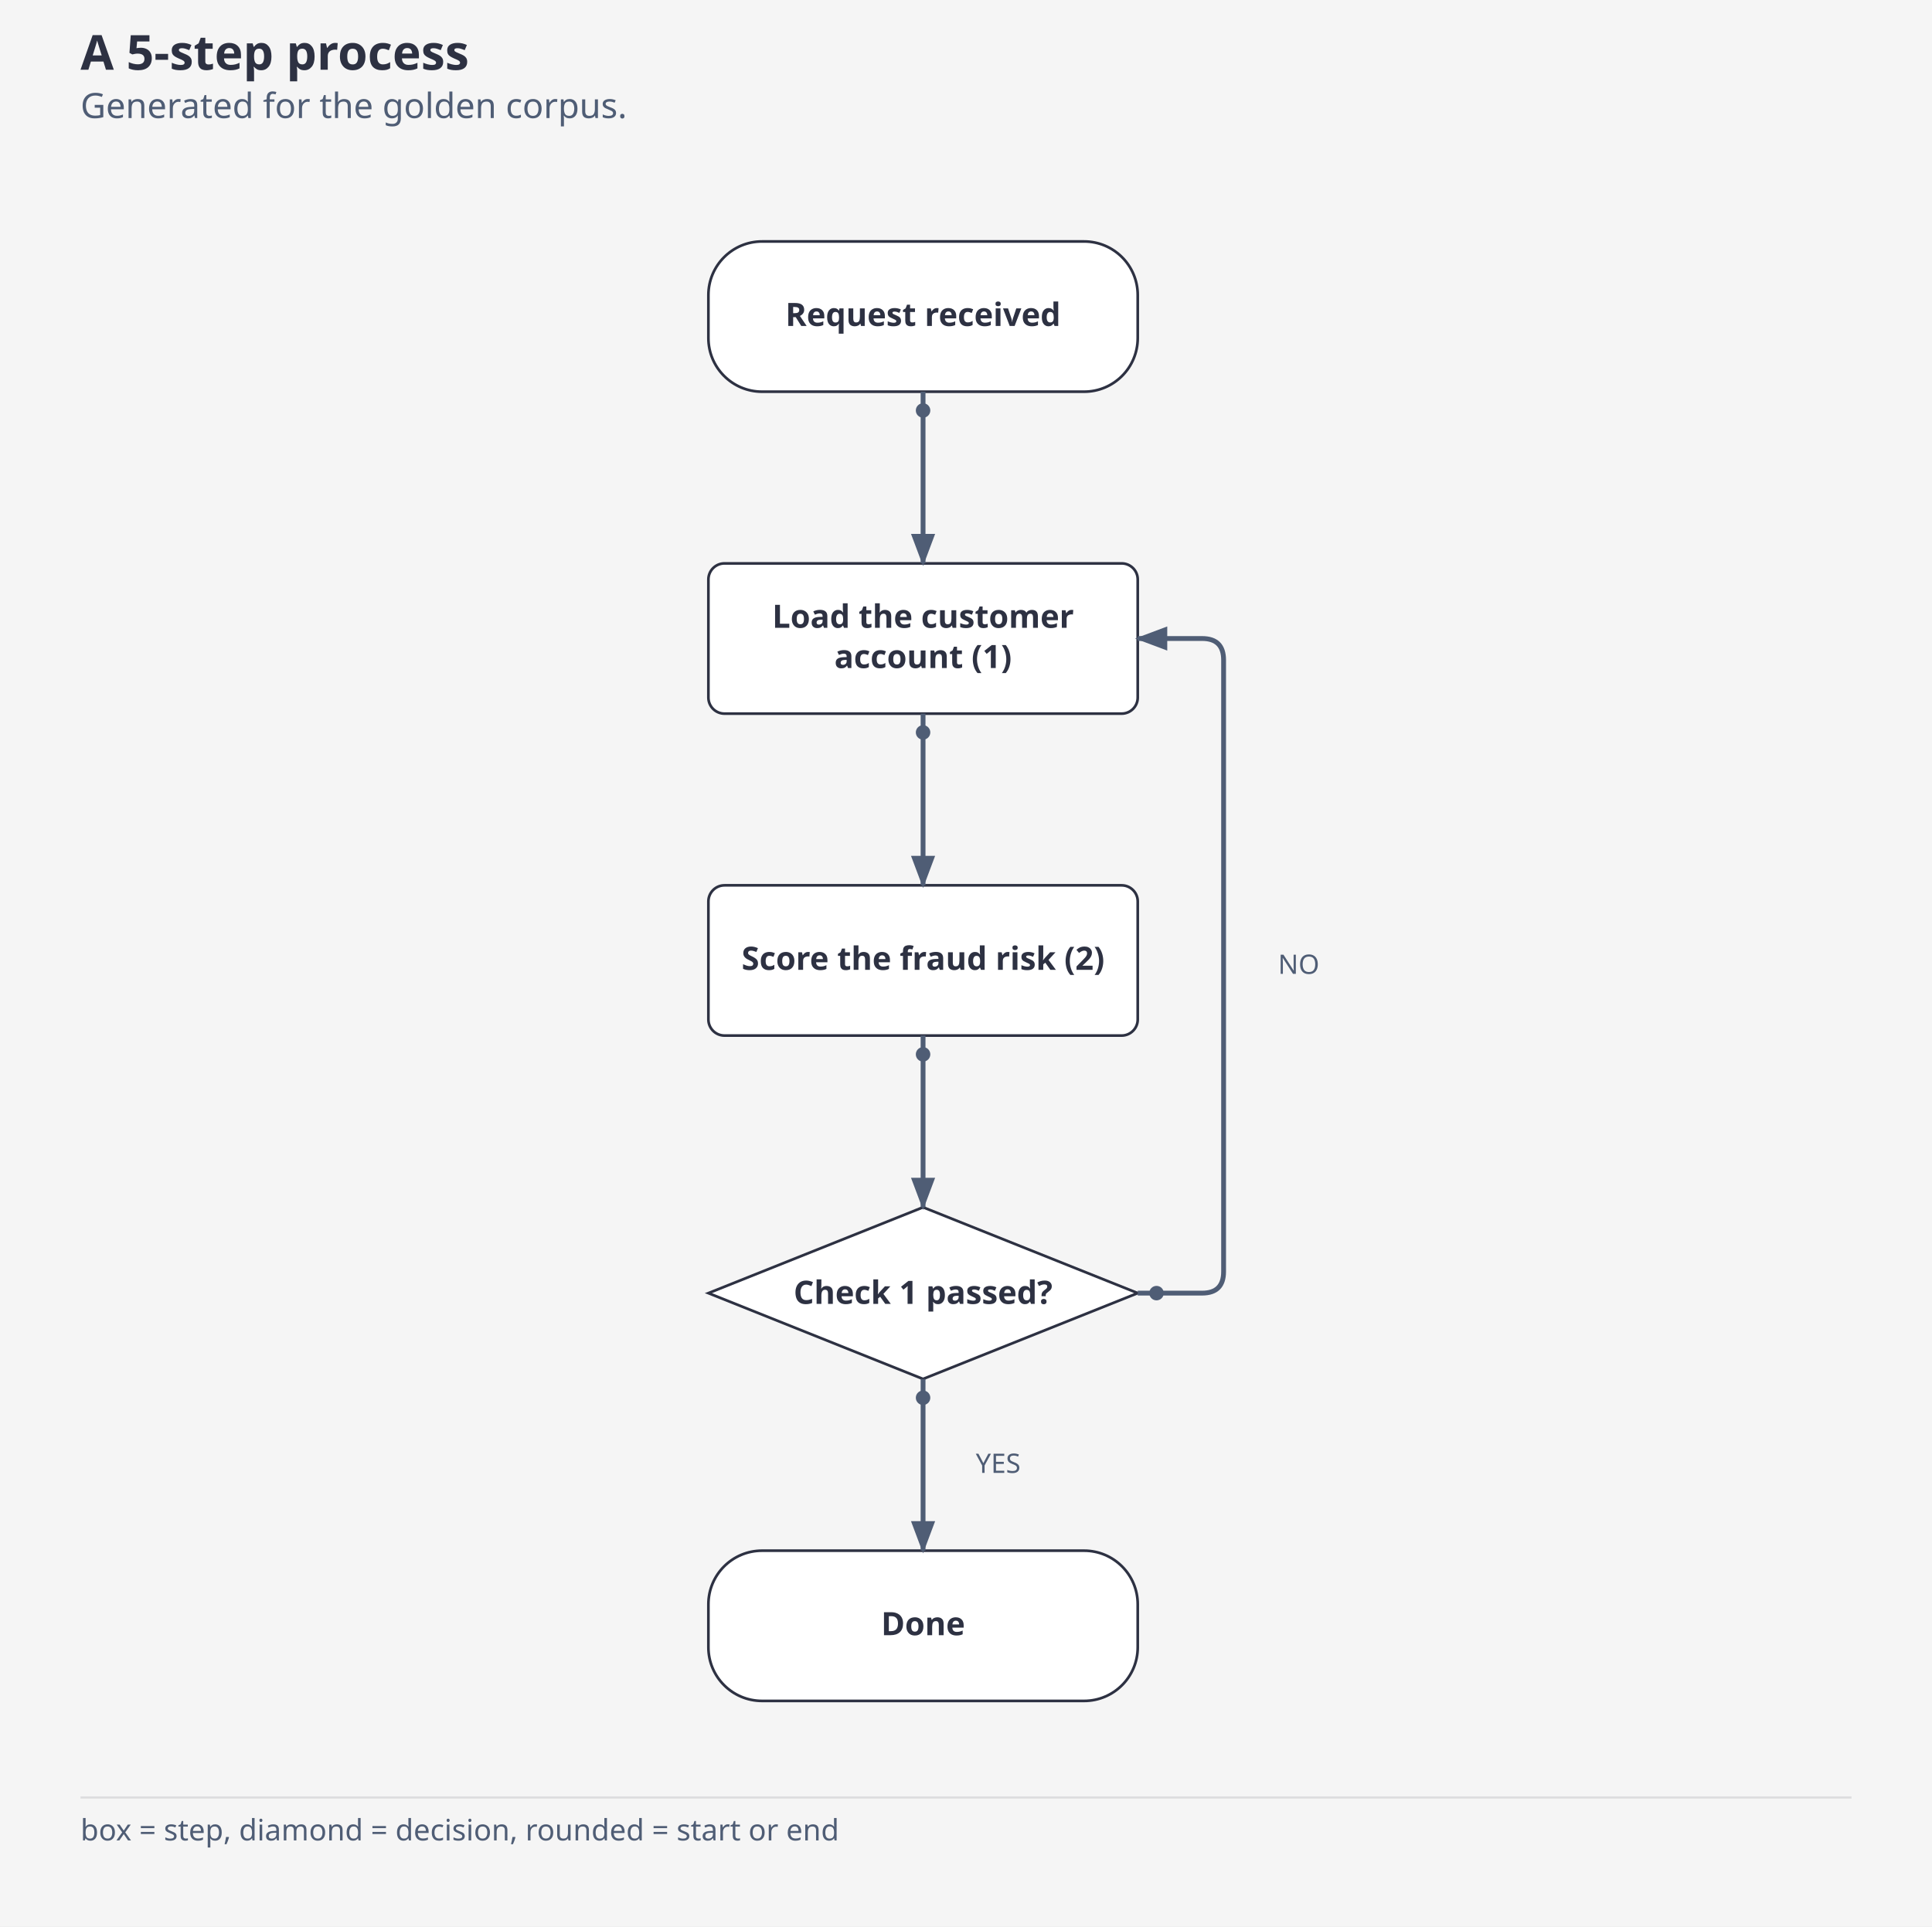
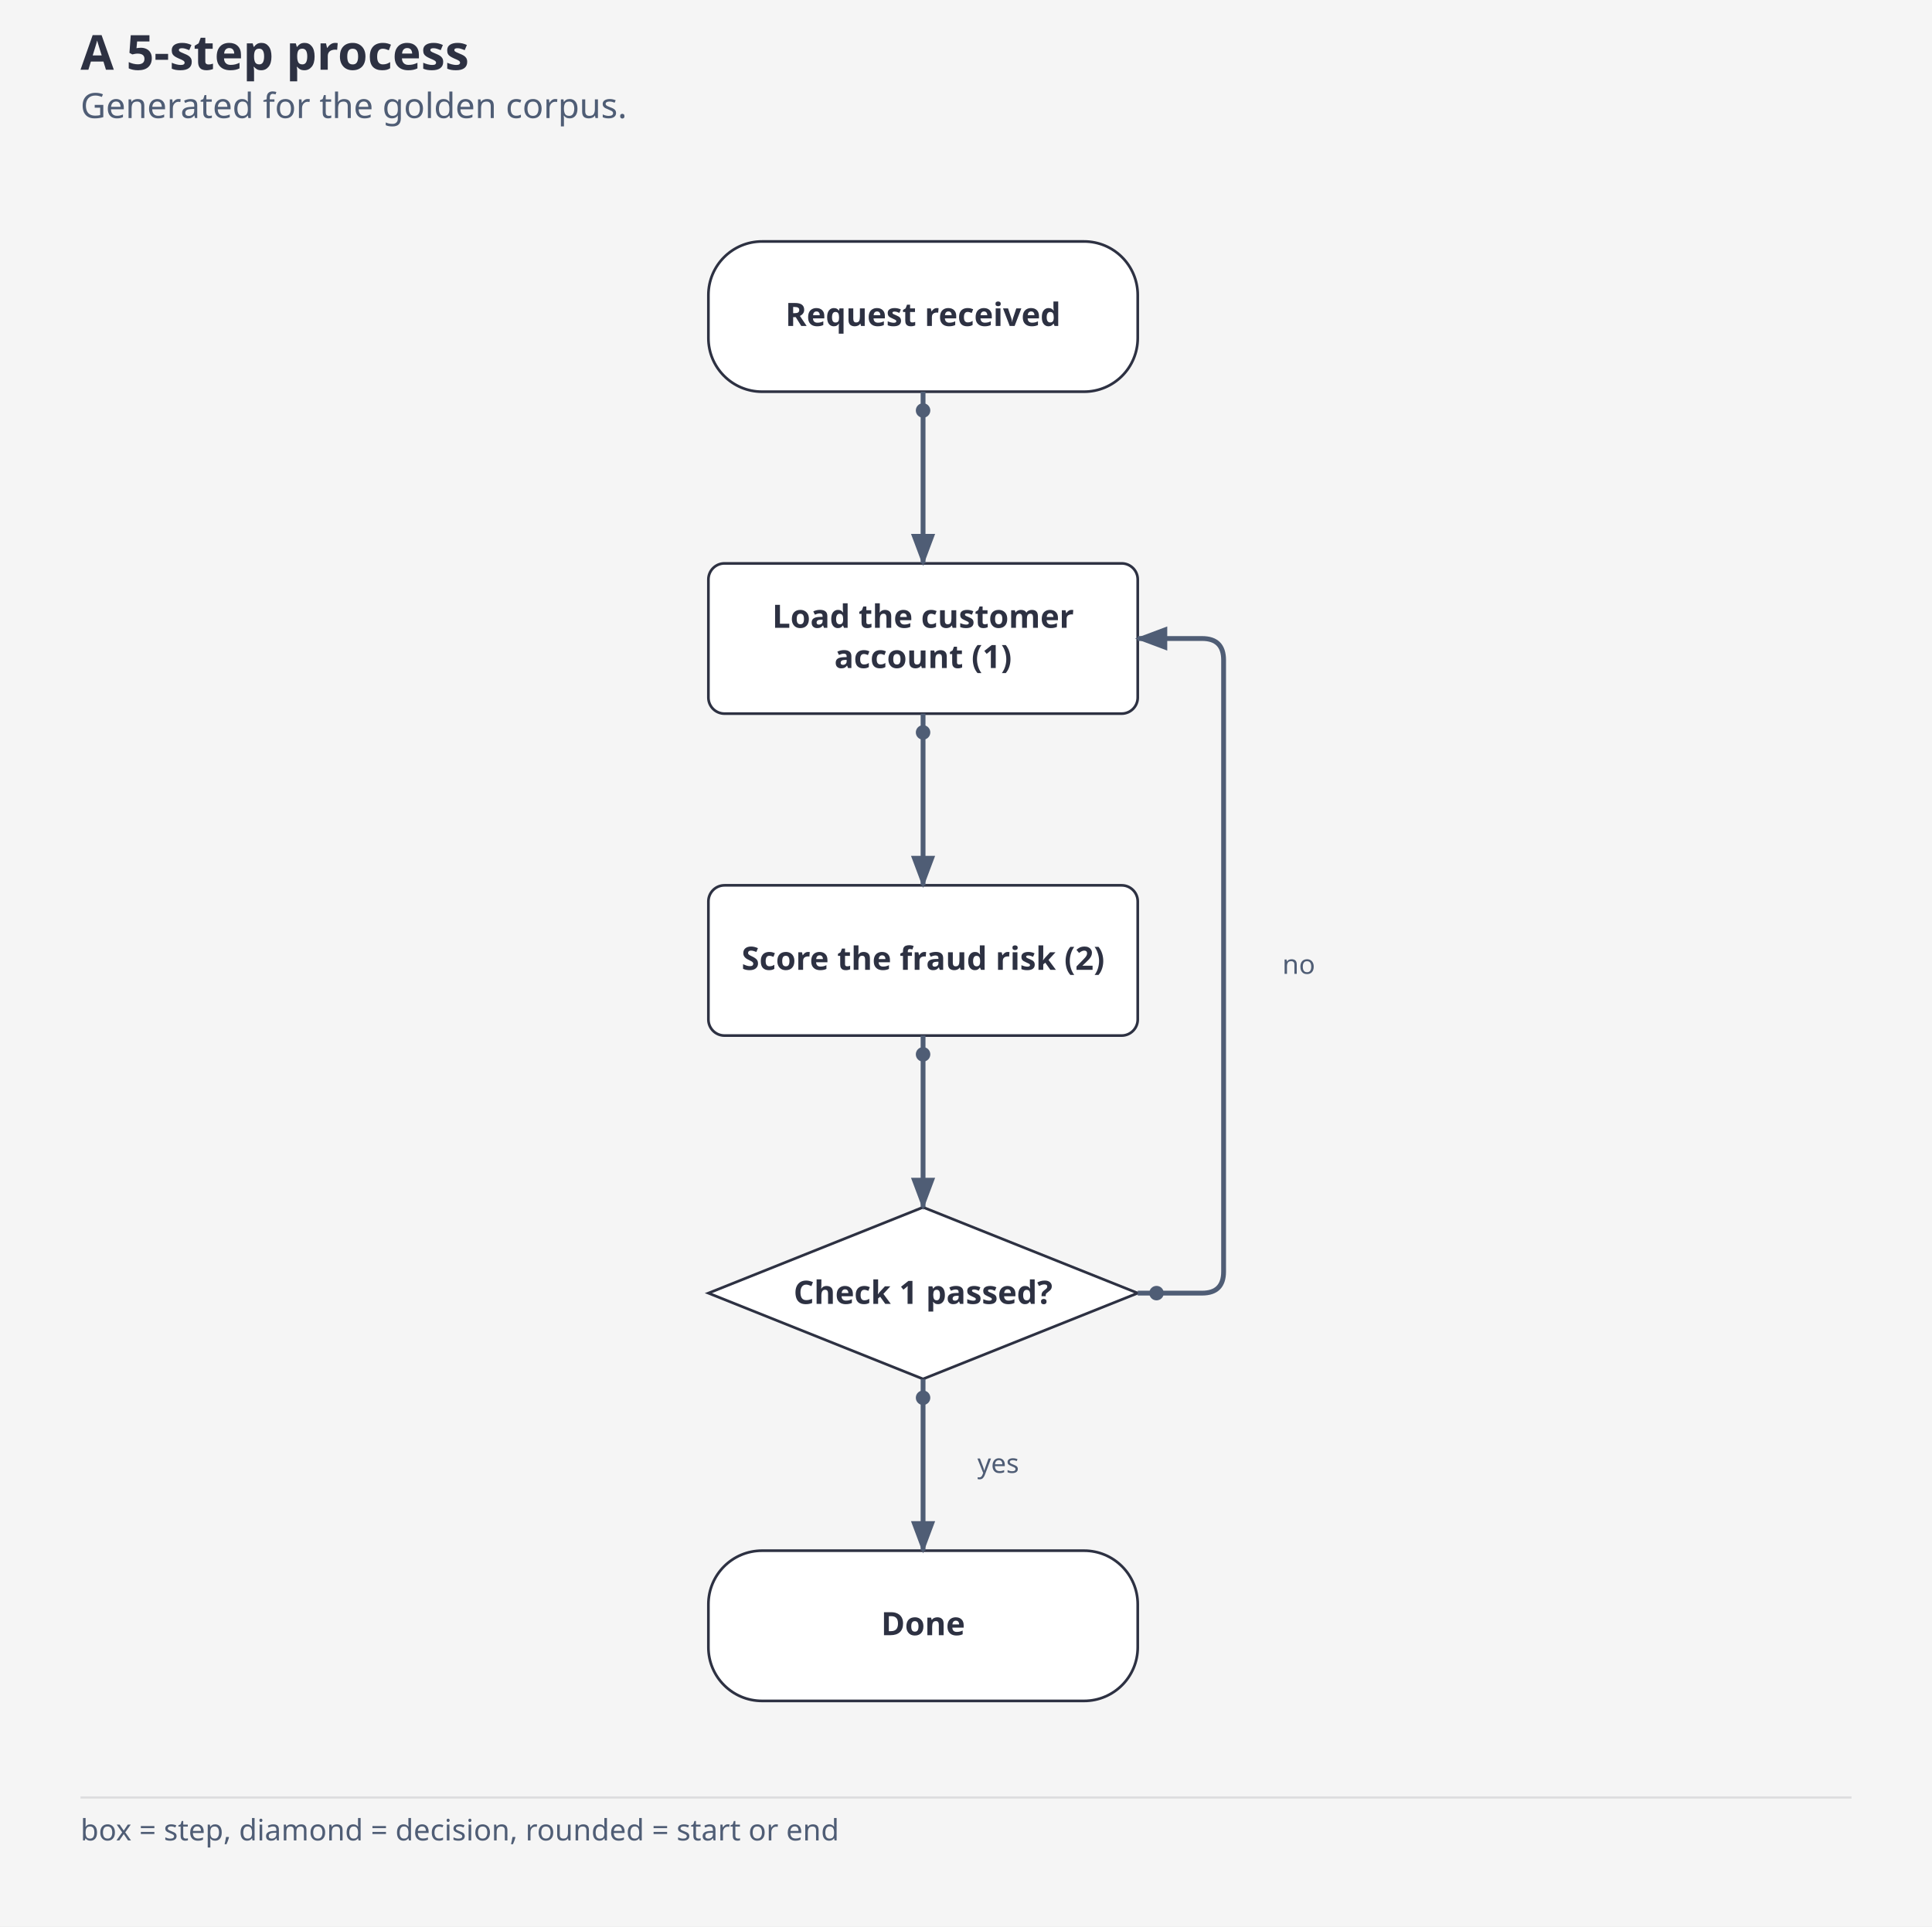
<svg xmlns="http://www.w3.org/2000/svg" role="graphics-document" aria-roledescription="flow diagram" viewBox="0 0 720 718" width="720">
  <rect width="720" height="718" fill="#f5f5f5" aria-hidden="true" />
  <defs>
    <marker id="a" markerWidth="12" markerHeight="9" refX="11" refY="4.5" orient="auto" markerUnits="userSpaceOnUse">
      <polygon points="0 0,12 4.5,0 9" fill="#4f5d75" />
    </marker>
    <marker id="aa" markerWidth="12" markerHeight="9" refX="11" refY="4.5" orient="auto" markerUnits="userSpaceOnUse">
      <polygon points="0 0,12 4.5,0 9" fill="#eb6c36" />
    </marker>
    <marker id="al" markerWidth="12" markerHeight="9" refX="11" refY="4.5" orient="auto" markerUnits="userSpaceOnUse">
      <polygon points="0 0,12 4.5,0 9" fill="#2e5aa8" />
    </marker>
    <marker id="ar" markerWidth="12" markerHeight="9" refX="11" refY="4.5" orient="auto" markerUnits="userSpaceOnUse">
      <polygon points="0 0,12 4.5,0 9" fill="#7a8399" />
    </marker>
  </defs>
  <text x="30" y="26" font-size="18" font-weight="600" font-family="system-ui, 'Segoe UI', sans-serif" fill="#2d3142">A 5-step process</text>
  <text x="30" y="44" font-size="13" font-family="system-ui, 'Segoe UI', sans-serif" fill="#4f5d75">Generated for the golden corpus.</text>
  <rect x="264" y="90" width="160" height="56" rx="20" fill="#f5f5f5" aria-hidden="true" />
  <rect x="264" y="90" width="160" height="56" rx="20" fill="#ffffff" stroke="#2d3142" data-node="s0" data-label="Request received" role="graphics-symbol" aria-roledescription="start or end" aria-label="Request received" />
  <text x="344" y="121.5" font-size="12" font-weight="600" font-family="system-ui, 'Segoe UI', sans-serif" fill="#2d3142" text-anchor="middle" aria-hidden="true">Request received</text>
  <rect x="264" y="210" width="160" height="56" rx="6" fill="#f5f5f5" aria-hidden="true" />
  <rect x="264" y="210" width="160" height="56" rx="6" fill="#ffffff" stroke="#2d3142" data-node="s1" data-label="Load the customer account (1)" role="graphics-symbol" aria-roledescription="box" aria-label="Load the customer account (1)" />
  <text x="344" y="234" font-size="12" font-weight="600" font-family="system-ui, 'Segoe UI', sans-serif" fill="#2d3142" text-anchor="middle" aria-hidden="true">Load the customer</text>
  <text x="344" y="249" font-size="12" font-weight="600" font-family="system-ui, 'Segoe UI', sans-serif" fill="#2d3142" text-anchor="middle" aria-hidden="true">account (1)</text>
  <rect x="264" y="330" width="160" height="56" rx="6" fill="#f5f5f5" aria-hidden="true" />
  <rect x="264" y="330" width="160" height="56" rx="6" fill="#ffffff" stroke="#2d3142" data-node="s2" data-label="Score the fraud risk (2)" role="graphics-symbol" aria-roledescription="box" aria-label="Score the fraud risk (2)" />
  <text x="344" y="361.5" font-size="12" font-weight="600" font-family="system-ui, 'Segoe UI', sans-serif" fill="#2d3142" text-anchor="middle" aria-hidden="true">Score the fraud risk (2)</text>
  <polygon points="344,450 424,482 344,514 264,482" fill="#f5f5f5" aria-hidden="true" />
  <polygon points="344,450 424,482 344,514 264,482" fill="#ffffff" stroke="#2d3142" data-node="s3" data-label="Check 1 passed?" data-cx="344" data-cy="482" role="graphics-symbol" aria-roledescription="decision" aria-label="Check 1 passed?" />
  <text x="344" y="486" font-size="12" font-weight="600" font-family="system-ui, 'Segoe UI', sans-serif" fill="#2d3142" text-anchor="middle" aria-hidden="true">Check 1 passed?</text>
  <rect x="264" y="578" width="160" height="56" rx="20" fill="#f5f5f5" aria-hidden="true" />
  <rect x="264" y="578" width="160" height="56" rx="20" fill="#ffffff" stroke="#2d3142" data-node="s4" data-label="Done" role="graphics-symbol" aria-roledescription="start or end" aria-label="Done" />
  <text x="344" y="609.5" font-size="12" font-weight="600" font-family="system-ui, 'Segoe UI', sans-serif" fill="#2d3142" text-anchor="middle" aria-hidden="true">Done</text>
  <path d="M344,146 L344,210" fill="none" stroke="#4f5d75" stroke-width="1.8" marker-end="url(#a)" data-from="s0" data-to="s1" data-label="" data-id="s0-&gt;s1" data-from-port="s" data-to-port="n" role="graphics-symbol" aria-roledescription="arrow" aria-label="Request received to Load the customer account (1)" />
  <circle cx="344" cy="153" r="2.7" fill="#4f5d75" aria-hidden="true" />
  <path d="M344,266 L344,330" fill="none" stroke="#4f5d75" stroke-width="1.8" marker-end="url(#a)" data-from="s1" data-to="s2" data-label="" data-id="s1-&gt;s2" data-from-port="s" data-to-port="n" role="graphics-symbol" aria-roledescription="arrow" aria-label="Load the customer account (1) to Score the fraud risk (2)" />
  <circle cx="344" cy="273" r="2.7" fill="#4f5d75" aria-hidden="true" />
  <path d="M344,386 L344,450" fill="none" stroke="#4f5d75" stroke-width="1.8" marker-end="url(#a)" data-from="s2" data-to="s3" data-label="" data-id="s2-&gt;s3" data-from-port="s" data-to-port="n" role="graphics-symbol" aria-roledescription="arrow" aria-label="Score the fraud risk (2) to Check 1 passed?" />
  <circle cx="344" cy="393" r="2.7" fill="#4f5d75" aria-hidden="true" />
  <path d="M424,482 L448,482 Q456,482 456,474 L456,246 Q456,238 448,238 L424,238" fill="none" stroke="#4f5d75" stroke-width="1.8" marker-end="url(#a)" data-from="s3" data-to="s1" data-label="no" data-id="s3-&gt;s1:no" data-from-port="e" data-to-port="e" role="graphics-symbol" aria-roledescription="arrow" aria-label="Check 1 passed? to Load the customer account (1): no" />
  <circle cx="431" cy="482" r="2.7" fill="#4f5d75" aria-hidden="true" />
  <path d="M344,514 L344,578" fill="none" stroke="#4f5d75" stroke-width="1.8" marker-end="url(#a)" data-from="s3" data-to="s4" data-label="yes" data-id="s3-&gt;s4:yes" data-from-port="s" data-to-port="n" role="graphics-symbol" aria-roledescription="arrow" aria-label="Check 1 passed? to Done: yes" />
  <circle cx="344" cy="521" r="2.7" fill="#4f5d75" aria-hidden="true" />
  <rect x="464" y="351" width="40" height="16" rx="2" fill="#f5f5f5" aria-hidden="true" />
-   <text x="484" y="363" font-size="10" font-family="system-ui, 'Segoe UI', sans-serif" fill="#4f5d75" text-anchor="middle" aria-hidden="true">NO</text>
+   <text x="484" y="363" font-size="10" font-family="system-ui, 'Segoe UI', sans-serif" fill="#4f5d75" text-anchor="middle" aria-hidden="true">no</text>
  <rect x="352" y="537" width="40" height="16" rx="2" fill="#f5f5f5" aria-hidden="true" />
-   <text x="372" y="549" font-size="10" font-family="system-ui, 'Segoe UI', sans-serif" fill="#4f5d75" text-anchor="middle" aria-hidden="true">YES</text>
+   <text x="372" y="549" font-size="10" font-family="system-ui, 'Segoe UI', sans-serif" fill="#4f5d75" text-anchor="middle" aria-hidden="true">yes</text>
  <line x1="30" y1="670" x2="690" y2="670" stroke="rgba(45,49,66,0.12)" stroke-width=".8" aria-hidden="true" />
  <text x="30" y="686" font-size="11" font-family="system-ui, 'Segoe UI', sans-serif" fill="#4f5d75">box = step, diamond = decision, rounded = start or end</text>
</svg>
